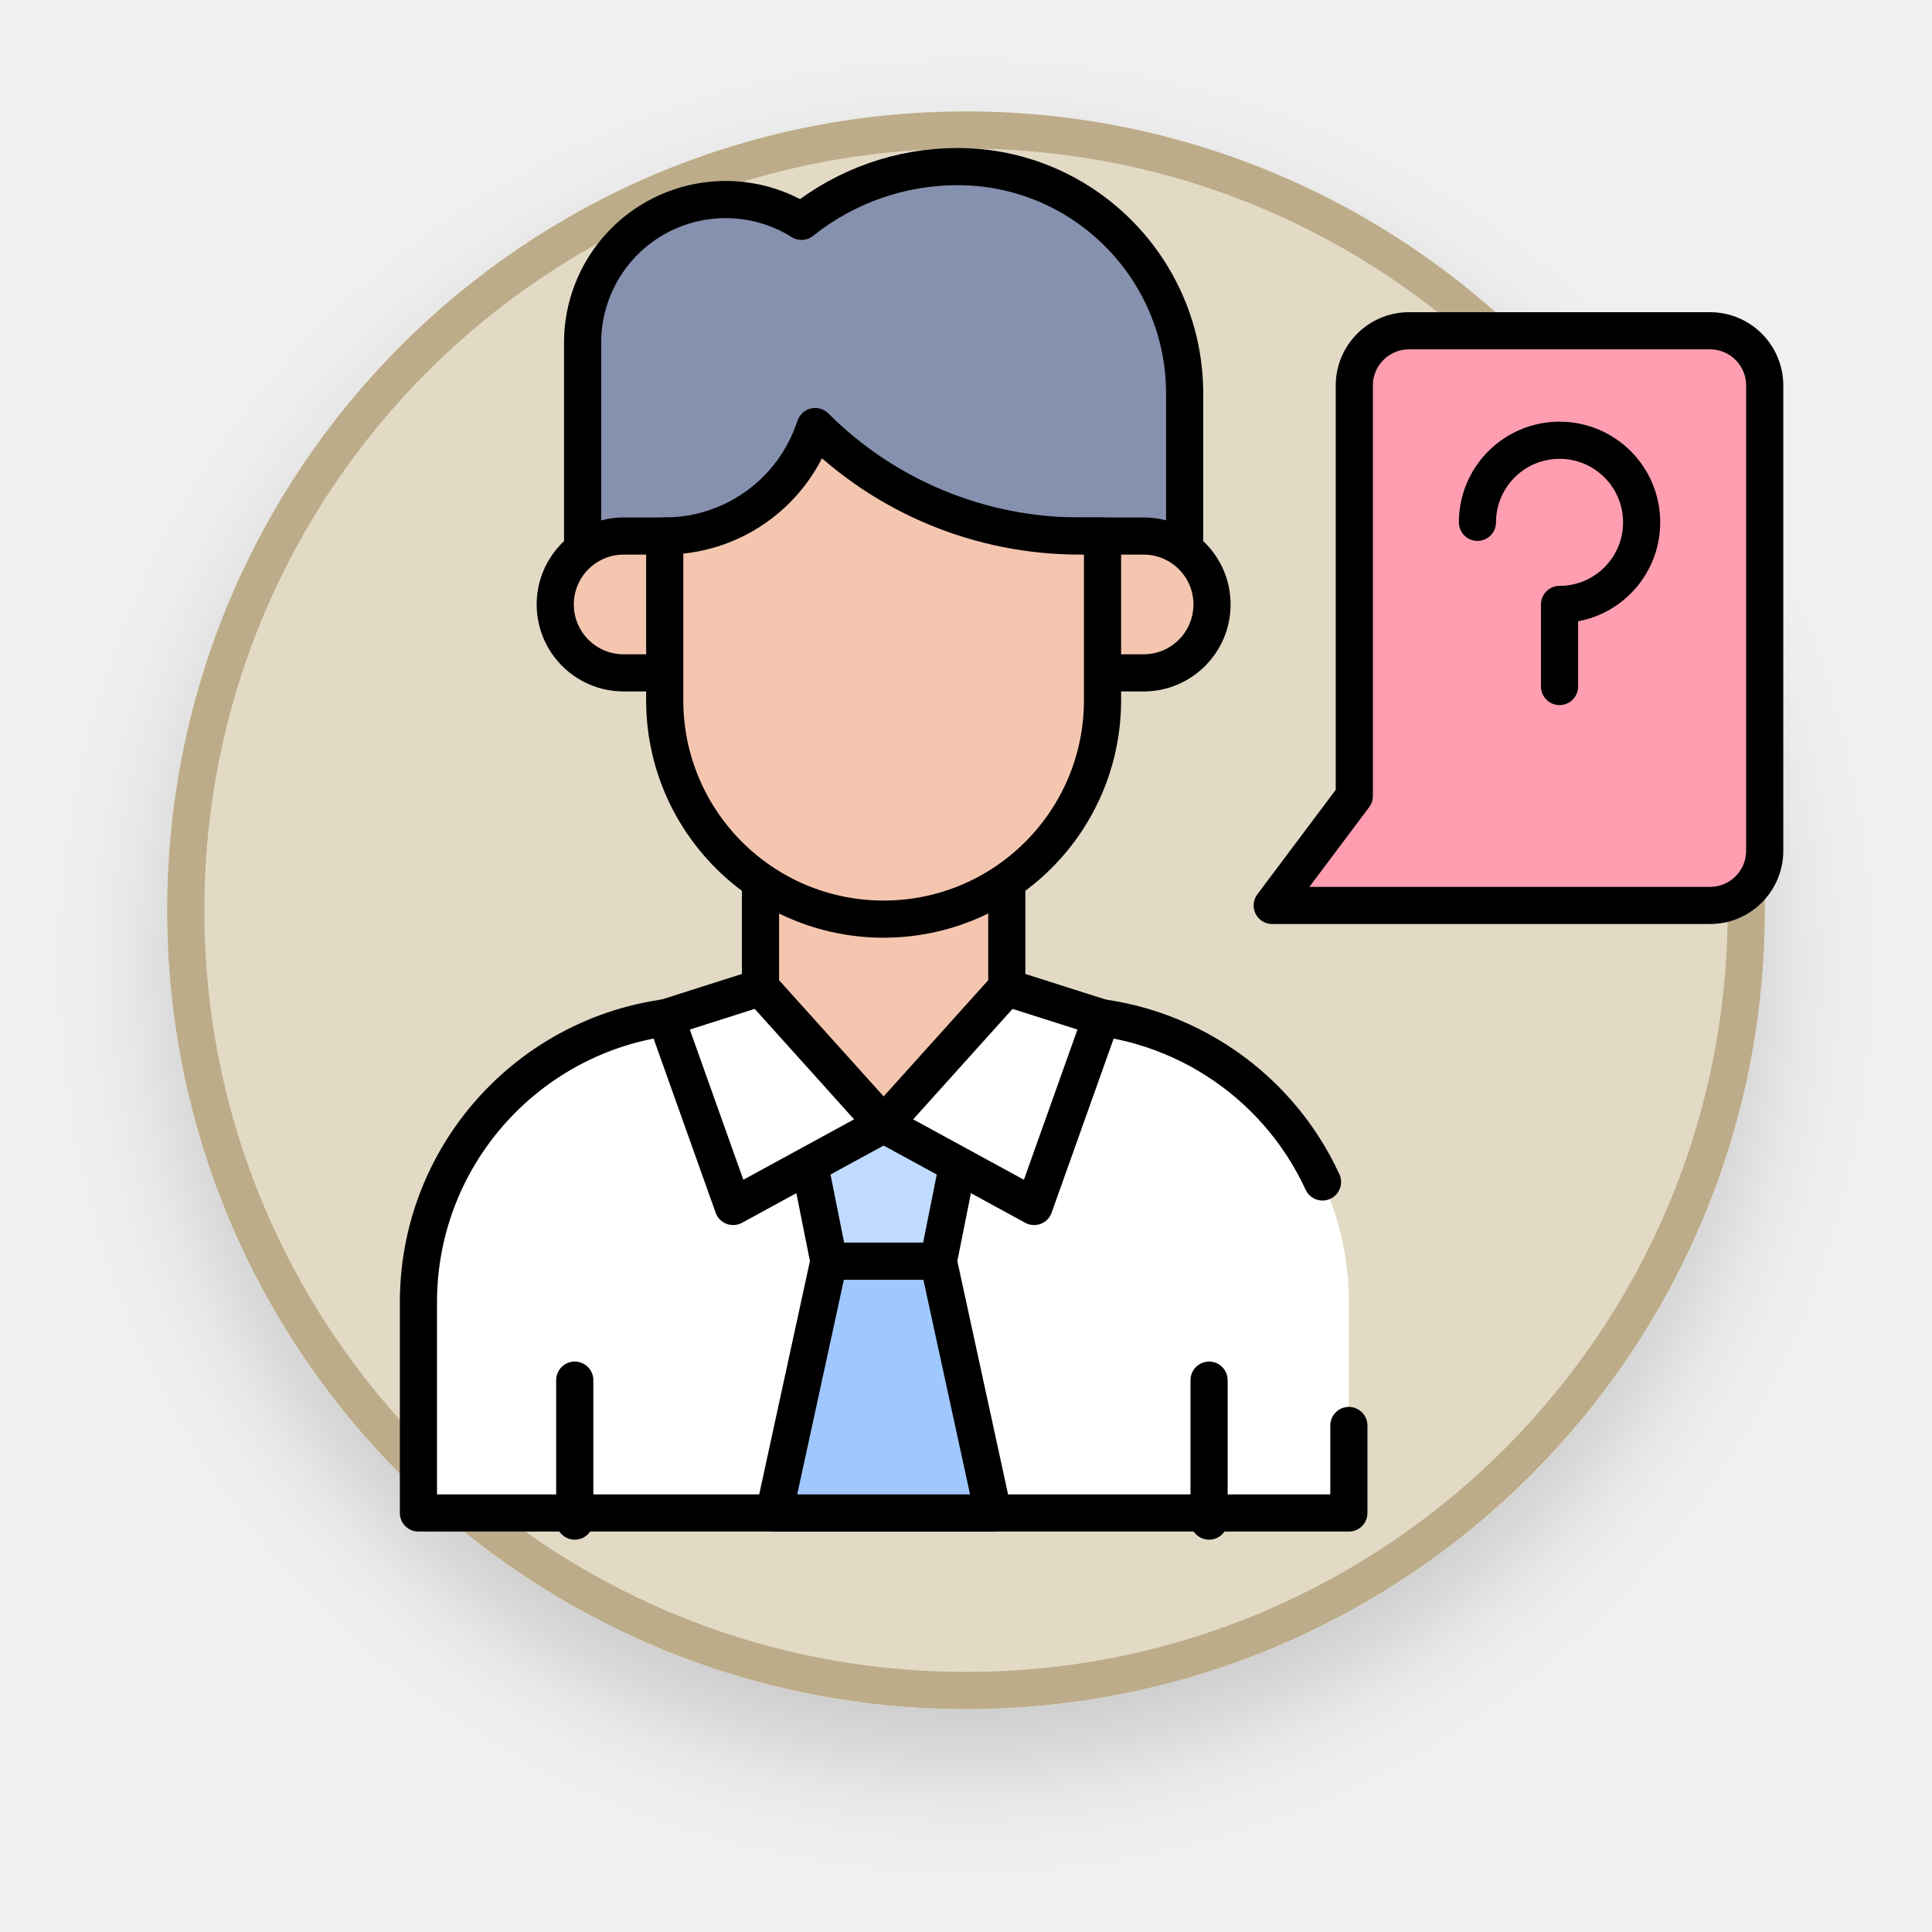
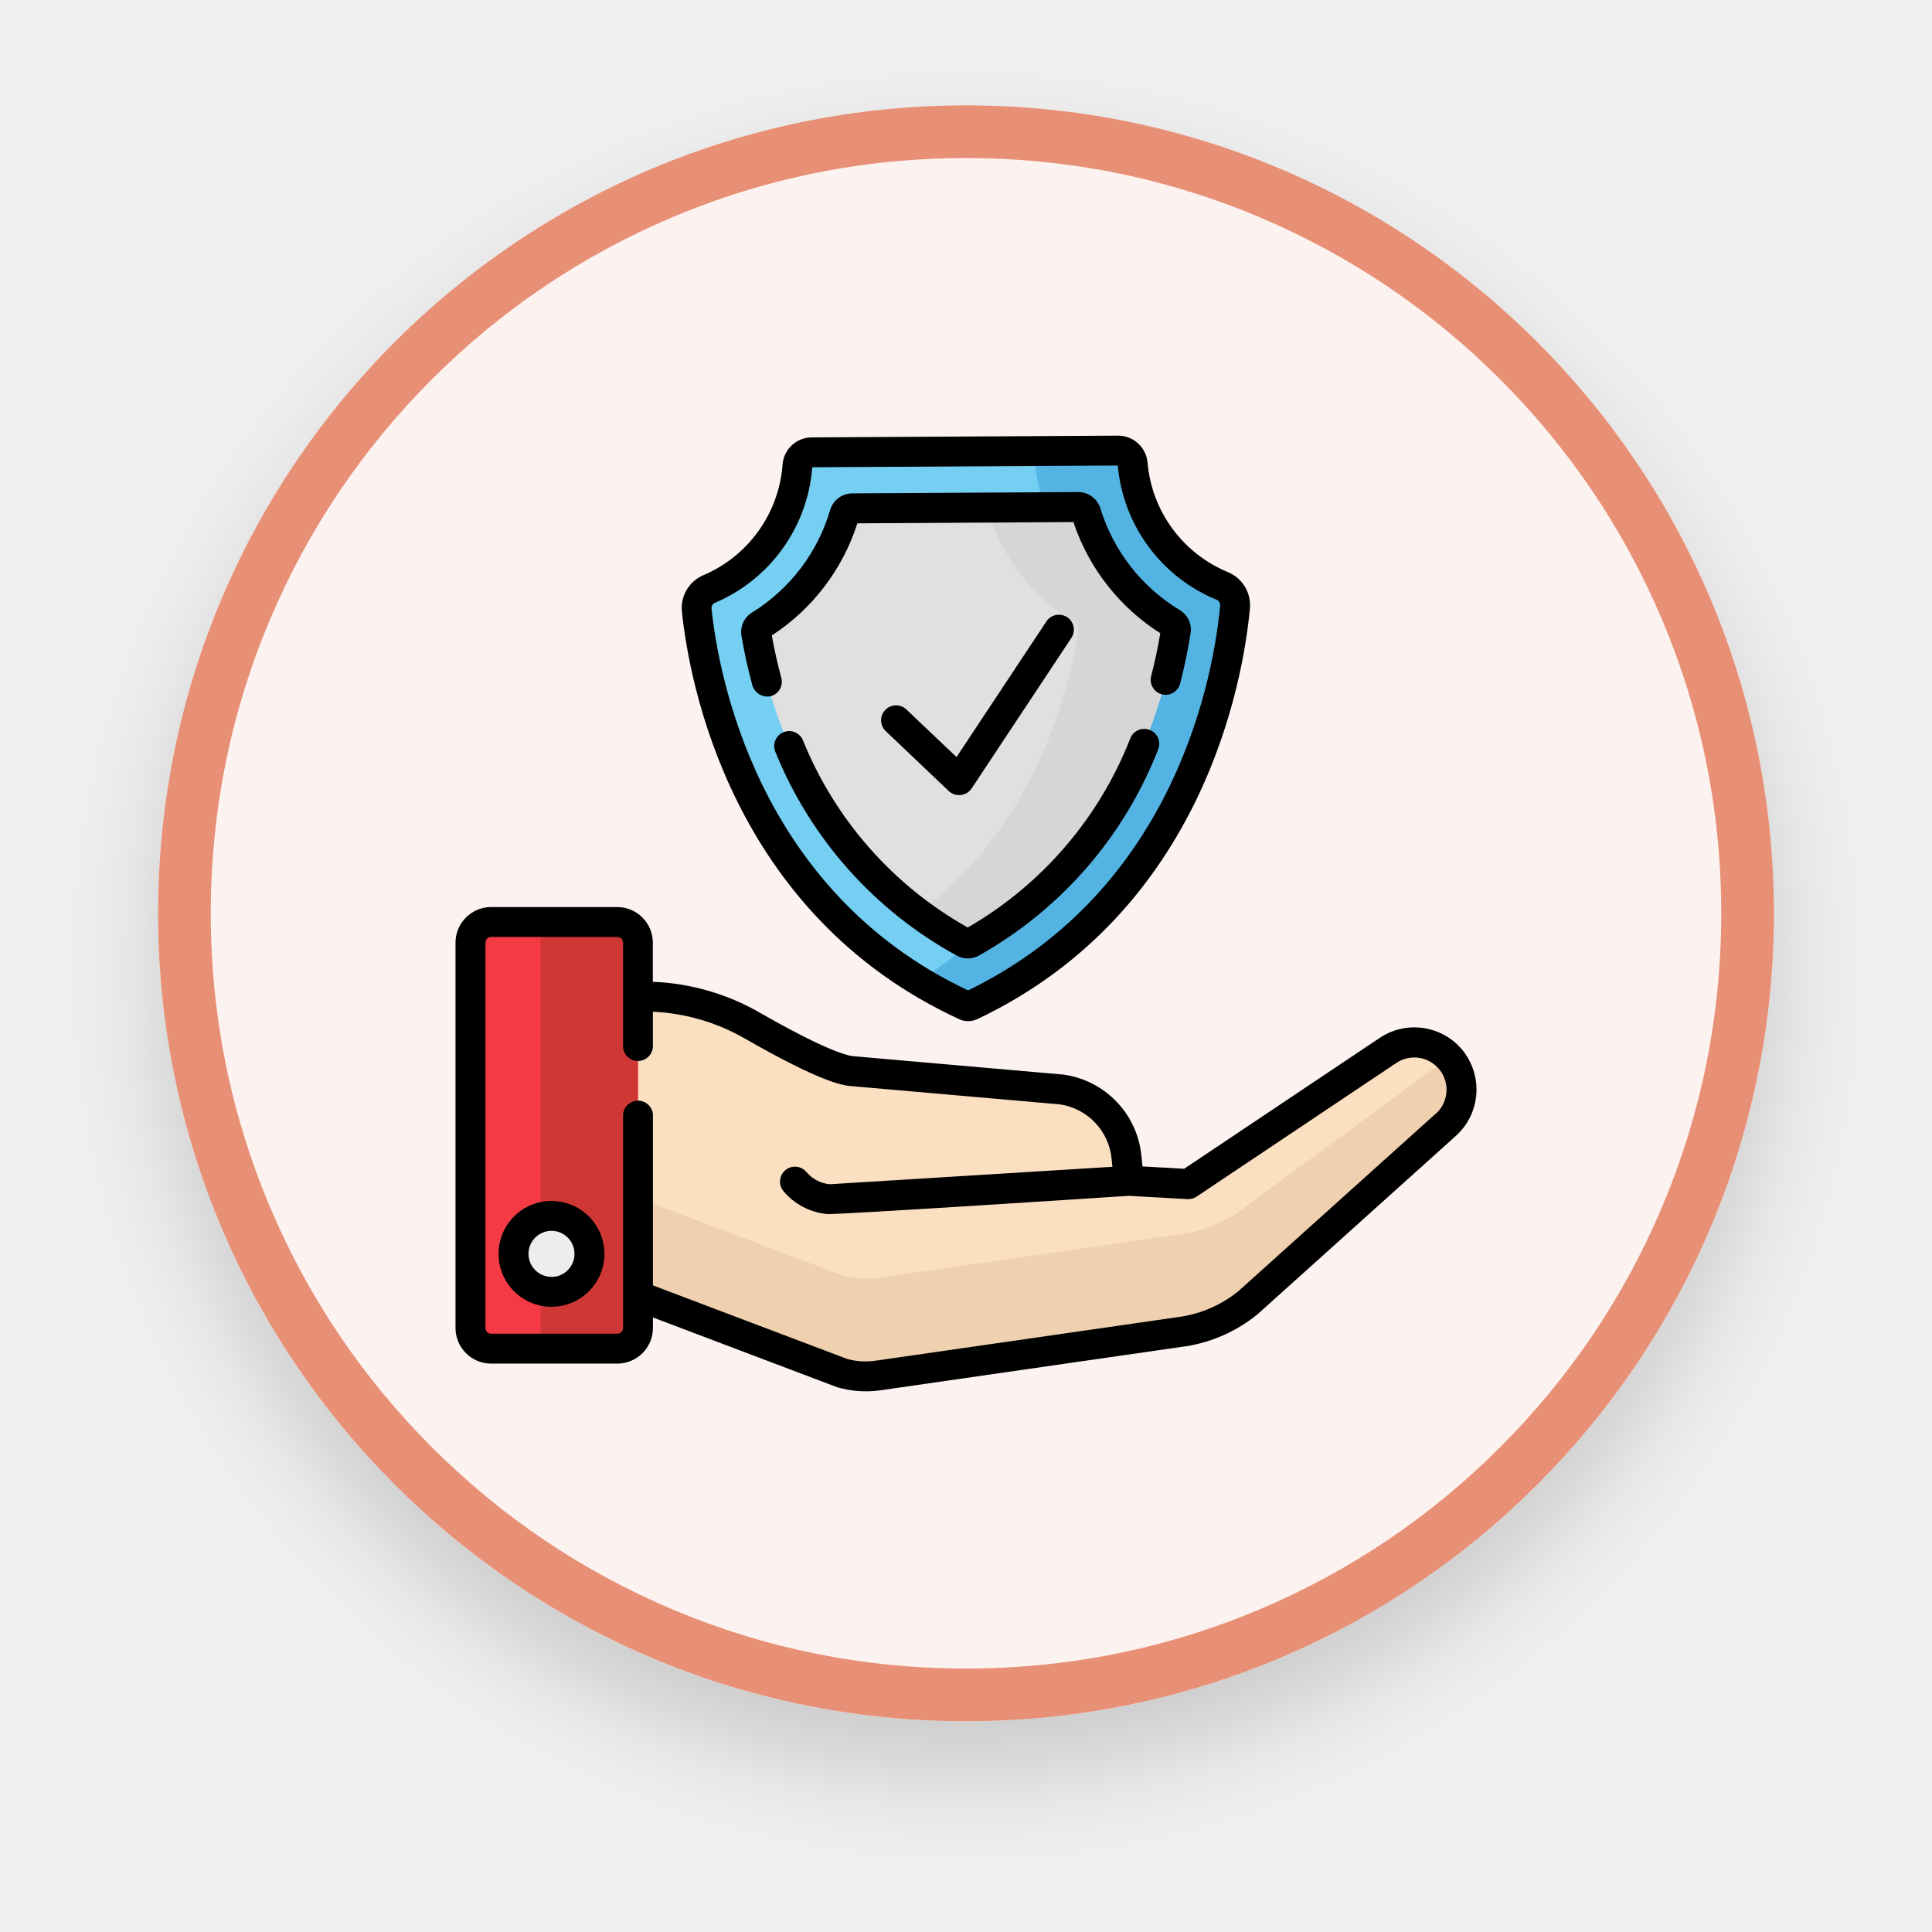
- <svg xmlns="http://www.w3.org/2000/svg" width="104" height="104" viewBox="0 0 104 104">
+ <svg xmlns="http://www.w3.org/2000/svg" width="110" height="110" viewBox="0 0 110 110">
  <defs>
-     <filter id="Ellipse_11495" x="0" y="0" width="104" height="104" filterUnits="userSpaceOnUse">
+     <filter id="Path_982547" x="0" y="0" width="110" height="110" filterUnits="userSpaceOnUse">
      <feOffset dy="3" input="SourceAlpha" />
      <feGaussianBlur stdDeviation="3" result="blur" />
      <feFlood flood-opacity="0.161" />
      <feComposite operator="in" in2="blur" />
      <feComposite in="SourceGraphic" />
    </filter>
  </defs>
-   <g id="Group_1157481" data-name="Group 1157481" transform="translate(-217 -9613)">
-     <g id="Group_1099689" data-name="Group 1099689" transform="translate(30 7760)">
-       <g transform="matrix(1, 0, 0, 1, 187, 1853)" filter="url(#Ellipse_11495)">
-         <g id="Ellipse_11495-2" data-name="Ellipse 11495" transform="translate(9 6)" fill="#e3dac6" stroke="#bcac89" stroke-width="2">
-           <circle cx="43" cy="43" r="43" stroke="none" />
-           <circle cx="43" cy="43" r="42" fill="none" />
-         </g>
-       </g>
-       <g id="question_14913011" transform="translate(209.524 1861.968)">
-         <g id="Group_1143288" data-name="Group 1143288" transform="translate(45.96 8.838)">
-           <path id="Path_904062" data-name="Path 904062" d="M345.569,100.935H322l4.419-5.892v-22.1A2.946,2.946,0,0,1,329.365,70h16.2a2.946,2.946,0,0,1,2.946,2.946V97.989A2.946,2.946,0,0,1,345.569,100.935Z" transform="translate(-322 -70)" fill="#ff9eb1" stroke="#000" stroke-linecap="round" stroke-linejoin="round" stroke-miterlimit="10" stroke-width="2" />
-           <g id="Group_1143287" data-name="Group 1143287" transform="translate(11.048 5.892)">
-             <path id="Path_904063" data-name="Path 904063" d="M401.419,123.258v-4.419A4.419,4.419,0,1,0,397,114.419" transform="translate(-397 -110)" fill="none" stroke="#000" stroke-linecap="round" stroke-linejoin="round" stroke-miterlimit="10" stroke-width="2" />
-             <g id="Group_1143286" data-name="Group 1143286" transform="translate(4.523 18.978)">
-               <rect id="Rectangle_404965" data-name="Rectangle 404965" fill="none" stroke="#000" stroke-linecap="round" stroke-linejoin="round" stroke-miterlimit="10" stroke-width="2" />
+   <g id="Group_1157639" data-name="Group 1157639" transform="translate(-8662.428 -4472.223)">
+     <g id="Group_1157582" data-name="Group 1157582" transform="translate(7546.428 1178.223)">
+       <g id="Group_1155734" data-name="Group 1155734" transform="translate(0 -1390)">
+         <g id="Group_1154704" data-name="Group 1154704" transform="translate(0 1466)">
+           <g id="Group_1150790" data-name="Group 1150790" transform="translate(3 2320)">
+             <g id="Group_1154214" data-name="Group 1154214" transform="translate(79 -5809)">
+               <g id="Group_1152583" data-name="Group 1152583" transform="translate(1043 6713)">
+                 <g id="Group_1146973" data-name="Group 1146973" transform="translate(0 0)">
+                   <g id="Group_1146954" data-name="Group 1146954">
+                     <g transform="matrix(1, 0, 0, 1, -9, -6)" filter="url(#Path_982547)">
+                       <g id="Path_982547-2" data-name="Path 982547" transform="translate(9 6)" fill="#fcf3f0">
+                         <path d="M 46 90.5 C 39.992 90.5 34.164 89.324 28.679 87.003 C 23.38 84.762 18.621 81.553 14.534 77.466 C 10.446 73.379 7.238 68.62 4.996 63.321 C 2.676 57.836 1.5 52.008 1.5 46 C 1.5 39.992 2.676 34.164 4.996 28.679 C 7.238 23.38 10.446 18.621 14.534 14.534 C 18.621 10.446 23.38 7.238 28.679 4.996 C 34.164 2.676 39.992 1.5 46 1.5 C 52.008 1.5 57.836 2.676 63.321 4.996 C 68.62 7.238 73.379 10.446 77.466 14.534 C 81.554 18.621 84.762 23.38 87.004 28.679 C 89.324 34.164 90.5 39.992 90.5 46 C 90.5 52.008 89.324 57.836 87.004 63.321 C 84.762 68.62 81.554 73.379 77.466 77.466 C 73.379 81.553 68.62 84.762 63.321 87.003 C 57.836 89.324 52.008 90.5 46 90.5 Z" stroke="none" />
+                         <path d="M 46 3 C 40.194 3 34.563 4.136 29.263 6.378 C 24.143 8.544 19.544 11.644 15.594 15.594 C 11.644 19.544 8.544 24.143 6.378 29.263 C 4.136 34.563 3 40.194 3 46 C 3 51.806 4.136 57.437 6.378 62.737 C 8.544 67.857 11.644 72.455 15.594 76.405 C 19.544 80.355 24.143 83.456 29.263 85.622 C 34.563 87.863 40.194 89 46 89 C 51.806 89 57.437 87.863 62.737 85.622 C 67.857 83.456 72.456 80.355 76.406 76.405 C 80.356 72.455 83.456 67.857 85.622 62.737 C 87.864 57.437 89 51.806 89 46 C 89 40.194 87.864 34.563 85.622 29.263 C 83.456 24.143 80.356 19.544 76.406 15.594 C 72.456 11.644 67.857 8.544 62.737 6.378 C 57.437 4.136 51.806 3 46 3 M 46 -7.62939453125e-06 C 71.405 -7.62939453125e-06 92 20.595 92 46 C 92 71.405 71.405 92 46 92 C 20.595 92 0 71.405 0 46 C 0 20.595 20.595 -7.62939453125e-06 46 -7.62939453125e-06 Z" stroke="none" fill="#e89076" />
+                       </g>
+                     </g>
+                   </g>
+                 </g>
+               </g>
            </g>
          </g>
        </g>
-         <path id="Path_904064" data-name="Path 904064" d="M40.52,320H25.467A15.467,15.467,0,0,0,10,335.467V346.81H60.085V335.467A15.467,15.467,0,0,0,44.617,320Z" transform="translate(-10 -274.334)" fill="#fff" />
-         <path id="Path_904065" data-name="Path 904065" d="M58.667,328.991A15.469,15.469,0,0,0,44.617,320H25.467A15.467,15.467,0,0,0,10,335.467V346.81H60.085V342.1" transform="translate(-10 -274.334)" fill="none" stroke="#000" stroke-linecap="round" stroke-linejoin="round" stroke-miterlimit="10" stroke-width="2" />
-         <path id="Path_904066" data-name="Path 904066" d="M158.838,360H150l1.473,7.365h5.892Z" transform="translate(-129.377 -308.442)" fill="#bfdbff" stroke="#000" stroke-linecap="round" stroke-linejoin="round" stroke-miterlimit="10" stroke-width="2" />
-         <path id="Path_904067" data-name="Path 904067" d="M151.785,423.552H140L142.946,410h5.892Z" transform="translate(-120.85 -351.077)" fill="#a0c8ff" stroke="#000" stroke-linecap="round" stroke-linejoin="round" stroke-miterlimit="10" stroke-width="2" />
-         <line id="Line_620" data-name="Line 620" y2="7.588" transform="translate(8.415 65.325)" fill="none" stroke="#000" stroke-linecap="round" stroke-linejoin="round" stroke-miterlimit="10" stroke-width="2" />
-         <line id="Line_621" data-name="Line 621" y2="7.588" transform="translate(42.561 65.325)" fill="none" stroke="#000" stroke-linecap="round" stroke-linejoin="round" stroke-miterlimit="10" stroke-width="2" />
-         <path id="Path_904068" data-name="Path 904068" d="M148.258,263.1V255H135v8.1l6.629,7.365Z" transform="translate(-116.586 -218.909)" fill="#f5c6af" stroke="#000" stroke-linecap="round" stroke-linejoin="round" stroke-miterlimit="10" stroke-width="2" />
-         <path id="Path_904069" data-name="Path 904069" d="M102.408,32.1V22.224A12.224,12.224,0,0,0,90.184,10h0a13.445,13.445,0,0,0-8.4,2.946h0A7.7,7.7,0,0,0,70,19.478V32.1Z" transform="translate(-61.162 -10)" fill="#8690af" stroke="#000" stroke-linecap="round" stroke-linejoin="round" stroke-miterlimit="10" stroke-width="2" />
-         <path id="Path_904070" data-name="Path 904070" d="M95.354,148.683h0A3.683,3.683,0,0,0,91.671,145H63.683A3.683,3.683,0,0,0,60,148.683h0a3.683,3.683,0,0,0,3.683,3.683H91.671A3.683,3.683,0,0,0,95.354,148.683Z" transform="translate(-52.635 -125.113)" fill="#f5c6af" stroke="#000" stroke-linecap="round" stroke-linejoin="round" stroke-miterlimit="10" stroke-width="2" />
-         <path id="Path_904071" data-name="Path 904071" d="M100,110.892h0a8.5,8.5,0,0,0,7.961-5.517L108.1,105h0a20.117,20.117,0,0,0,14.225,5.892h1.242v8.838a11.785,11.785,0,0,1-11.785,11.785h0A11.785,11.785,0,0,1,100,119.731Z" transform="translate(-86.742 -91.006)" fill="#f5c6af" stroke="#000" stroke-linecap="round" stroke-linejoin="round" stroke-miterlimit="10" stroke-width="2" />
-         <path id="Path_904072" data-name="Path 904072" d="M105.516,310l-5.094,1.622,3.621,10.163,8.1-4.419Z" transform="translate(-87.102 -265.808)" fill="#fff" stroke="#000" stroke-linecap="round" stroke-linejoin="round" stroke-miterlimit="10" stroke-width="2" />
-         <g id="Group_1143289" data-name="Group 1143289" transform="translate(50.15 61.531)">
-           <rect id="Rectangle_404966" data-name="Rectangle 404966" transform="translate(0 0)" fill="#fff" />
-           <rect id="Rectangle_404967" data-name="Rectangle 404967" transform="translate(0 0)" fill="none" stroke="#000" stroke-linecap="round" stroke-linejoin="round" stroke-miterlimit="10" stroke-width="2" />
-         </g>
-         <path id="Path_904073" data-name="Path 904073" d="M186.629,310l5.094,1.622L188.1,321.785l-8.1-4.419Z" transform="translate(-154.958 -265.808)" fill="#fff" stroke="#000" stroke-linecap="round" stroke-linejoin="round" stroke-miterlimit="10" stroke-width="2" />
+       </g>
+       <g id="proteger" transform="translate(1141.934 3318.304)">
+         <path id="Path_990655" data-name="Path 990655" d="M90,284.345l-11.369,7.609-3.388-.19-.133-1.334a4.329,4.329,0,0,0-3.7-3.858l-12.02-1.053c-1.178-.167-3.656-1.476-5.6-2.591a12.362,12.362,0,0,0-6.045-1.643l-6.112-.051v14.94l17.3,6.551a4.7,4.7,0,0,0,2.011.134l.012,0,17.416-2.51a7.709,7.709,0,0,0,3.656-1.638l11.257-10.124A2.688,2.688,0,0,0,90,284.345Zm0,0" transform="translate(-36.909 -248.861)" fill="#fae0c1" />
+         <path id="Path_990656" data-name="Path 990656" d="M93.725,312.548a2.681,2.681,0,0,0-.246-.31l-11.448,8.407a7.706,7.706,0,0,1-3.656,1.638l-17.416,2.511-.012,0a4.708,4.708,0,0,1-2.011-.134l-17.3-6.551v5.547l17.3,6.551a4.7,4.7,0,0,0,2.011.133l.012,0,17.416-2.51a7.708,7.708,0,0,0,3.656-1.638l11.257-10.124A2.688,2.688,0,0,0,93.725,312.548Zm0,0" transform="translate(-36.909 -276.345)" fill="#efd0af" />
+         <path id="Path_990657" data-name="Path 990657" d="M15.85,268.577H8.664A1.176,1.176,0,0,1,7.488,267.4V245.461a1.176,1.176,0,0,1,1.176-1.176H15.85a1.176,1.176,0,0,1,1.176,1.176V267.4A1.176,1.176,0,0,1,15.85,268.577Zm0,0" transform="translate(-6.638 -216.106)" fill="#f43b45" />
+         <path id="Path_990658" data-name="Path 990658" d="M47.081,244.285H42.719v24.292h4.362a1.176,1.176,0,0,0,1.176-1.176V245.461A1.176,1.176,0,0,0,47.081,244.285Zm0,0" transform="translate(-37.868 -216.106)" fill="#cf3735" />
+         <path id="Path_990659" data-name="Path 990659" d="M150.8,15.6a8.318,8.318,0,0,1-5.1-6.958.822.822,0,0,0-.825-.746l-8.635.051h-.175L127.437,8a.828.828,0,0,0-.818.769,8.319,8.319,0,0,1-5.02,7.008,1.187,1.187,0,0,0-.712,1.217c.4,3.79,2.7,16.7,15.29,22.5a.391.391,0,0,0,.168.036.4.4,0,0,0,.167-.038c12.515-5.952,14.673-18.884,15.025-22.68A1.193,1.193,0,0,0,150.8,15.6Zm0,0" transform="translate(-107.156 -6.555)" fill="#75cff2" />
+         <path id="Path_990660" data-name="Path 990660" d="M249.61,15.6a8.318,8.318,0,0,1-5.1-6.958.822.822,0,0,0-.825-.746l-4.753.028a8.318,8.318,0,0,0,5.12,7.674,1.2,1.2,0,0,1,.74,1.215c-.326,3.519-2.206,14.891-12.453,21.273a25.9,25.9,0,0,0,2.641,1.409.4.4,0,0,0,.168.036.391.391,0,0,0,.167-.038c12.515-5.952,14.673-18.884,15.025-22.68a1.194,1.194,0,0,0-.734-1.212Zm0,0" transform="translate(-205.963 -6.555)" fill="#53b4e4" />
+         <path id="Path_990661" data-name="Path 990661" d="M162.572,60.983c-8.612-4.674-11.109-13.343-11.825-17.6a.455.455,0,0,1,.207-.463,11.13,11.13,0,0,0,4.819-6.329.457.457,0,0,1,.437-.327l12.875-.075a.457.457,0,0,1,.44.322,11.131,11.131,0,0,0,4.893,6.273.455.455,0,0,1,.213.46c-.666,4.262-3.06,12.96-11.617,17.734a.46.46,0,0,1-.442,0Zm0,0" transform="translate(-133.625 -31.64)" fill="#e1e0de" />
+         <path id="Path_990662" data-name="Path 990662" d="M246.614,42.786a11.134,11.134,0,0,1-4.893-6.273.457.457,0,0,0-.44-.322l-5.191.03a11.131,11.131,0,0,0,4.978,6.565.453.453,0,0,1,.212.459c-.6,3.809-2.572,11.164-9.1,16.092a21.779,21.779,0,0,0,2.584,1.646.461.461,0,0,0,.442,0c8.557-4.774,10.952-13.472,11.617-17.735a.454.454,0,0,0-.213-.46Zm0,0" transform="translate(-205.821 -31.639)" fill="#d6d6d6" />
+         <path id="Path_990663" data-name="Path 990663" d="M33.4,393.829a2.161,2.161,0,1,1-2.161-2.161A2.161,2.161,0,0,1,33.4,393.829Zm0,0" transform="translate(-25.773 -346.756)" fill="#ededed" />
+         <path id="Path_990664" data-name="Path 990664" d="M217.385,100.468a.86.86,0,0,0,1.3-.147l5.668-8.554a.852.852,0,1,0-1.42-.941l-5.107,7.708-2.838-2.695a.852.852,0,1,0-1.173,1.235Zm0,0" transform="translate(-189.3 -79.733)" />
+         <path id="Path_990665" data-name="Path 990665" d="M129.184,33.723a1.262,1.262,0,0,0,.522.114h.007a1.246,1.246,0,0,0,.528-.121c12.949-6.158,15.143-19.445,15.507-23.37a2.036,2.036,0,0,0-1.256-2.077,7.442,7.442,0,0,1-4.573-6.245A1.682,1.682,0,0,0,138.25.5h-.01L120.8.6a1.668,1.668,0,0,0-1.661,1.554,7.443,7.443,0,0,1-4.506,6.291,2.029,2.029,0,0,0-1.224,2.088c.41,3.921,2.76,17.182,15.78,23.188ZM115.3,10.013A9.139,9.139,0,0,0,120.83,2.3l17.395-.1a9.14,9.14,0,0,0,5.614,7.639.342.342,0,0,1,.213.347c-.341,3.679-2.385,16.083-14.35,21.9-12.034-5.672-14.221-18.052-14.606-21.727a.335.335,0,0,1,.2-.345Zm0,0" transform="translate(-100.518 0)" />
+         <path id="Path_990666" data-name="Path 990666" d="M143.89,39.818a.9.9,0,0,0,1.045.6.853.853,0,0,0,.6-1.045c-.217-.8-.4-1.609-.542-2.412a11.976,11.976,0,0,0,4.872-6.385l12.3-.072a11.975,11.975,0,0,0,4.947,6.328c-.133.8-.306,1.618-.514,2.42a.852.852,0,1,0,1.649.427c.244-.942.443-1.9.59-2.842a1.3,1.3,0,0,0-.614-1.321A10.277,10.277,0,0,1,163.7,29.72a1.317,1.317,0,0,0-1.252-.924h-.008l-12.875.075a1.317,1.317,0,0,0-1.248.939,10.277,10.277,0,0,1-4.451,5.846,1.3,1.3,0,0,0-.6,1.328c.159.942.368,1.895.623,2.833Zm0,0" transform="translate(-126.984 -25.084)" />
+         <path id="Path_990667" data-name="Path 990667" d="M181.113,147.6a.851.851,0,0,0-1.112.462,21.449,21.449,0,0,1-9.262,10.782,21.457,21.457,0,0,1-9.395-10.69.852.852,0,0,0-1.567.667,23.1,23.1,0,0,0,10.34,11.624,1.3,1.3,0,0,0,1.263-.007,23.093,23.093,0,0,0,10.2-11.727.851.851,0,0,0-.463-1.111Zm0,0" transform="translate(-141.575 -130.34)" />
+         <path id="Path_990668" data-name="Path 990668" d="M24.6,384.273a3.013,3.013,0,1,0,3.013,3.013A3.016,3.016,0,0,0,24.6,384.273Zm0,4.322a1.31,1.31,0,1,1,1.31-1.31A1.311,1.311,0,0,1,24.6,388.6Zm0,0" transform="translate(-19.135 -340.2)" />
+         <path id="Path_990669" data-name="Path 990669" d="M57.521,245.288a3.547,3.547,0,0,0-4.9-.947l-11.132,7.451-2.376-.133-.061-.609a5.168,5.168,0,0,0-4.429-4.617l-.045-.005-12-1.051c-.406-.063-1.7-.436-5.274-2.484a13.246,13.246,0,0,0-6.069-1.746v-2.228a2.029,2.029,0,0,0-2.027-2.027H2.028A2.03,2.03,0,0,0,0,238.918v21.941a2.03,2.03,0,0,0,2.027,2.027H9.214a2.03,2.03,0,0,0,2.027-2.027v-.6l10.485,3.971a5.863,5.863,0,0,0,2.44.18l17.422-2.512.013,0a8.566,8.566,0,0,0,4.06-1.819l.031-.027,11.252-10.12a3.547,3.547,0,0,0,.576-4.637Zm-1.711,3.368-11.24,10.11a6.862,6.862,0,0,1-3.231,1.443l-17.409,2.51-.015,0h-.008a3.824,3.824,0,0,1-1.613-.1l-11.053-4.185v-9.725a.852.852,0,0,0-1.7,0v12.15a.325.325,0,0,1-.324.324H2.028a.325.325,0,0,1-.324-.324V238.918a.325.325,0,0,1,.324-.324H9.214a.325.325,0,0,1,.324.324v5.944a.852.852,0,0,0,1.7,0v-2.011a11.534,11.534,0,0,1,5.221,1.519c4.305,2.469,5.507,2.639,5.9,2.7l.045.005,12,1.051a3.47,3.47,0,0,1,2.952,3.1l.045.454-16.061.992-.032,0a1.941,1.941,0,0,1-1.325-.693.851.851,0,0,0-1.308,1.091,3.688,3.688,0,0,0,2.481,1.3c.526.055,17.181-1.037,17.181-1.037l3.339.188a.848.848,0,0,0,.521-.143l11.371-7.61a1.836,1.836,0,0,1,2.239,2.9Zm0,0" transform="translate(0 -209.552)" />
      </g>
    </g>
  </g>
</svg>
